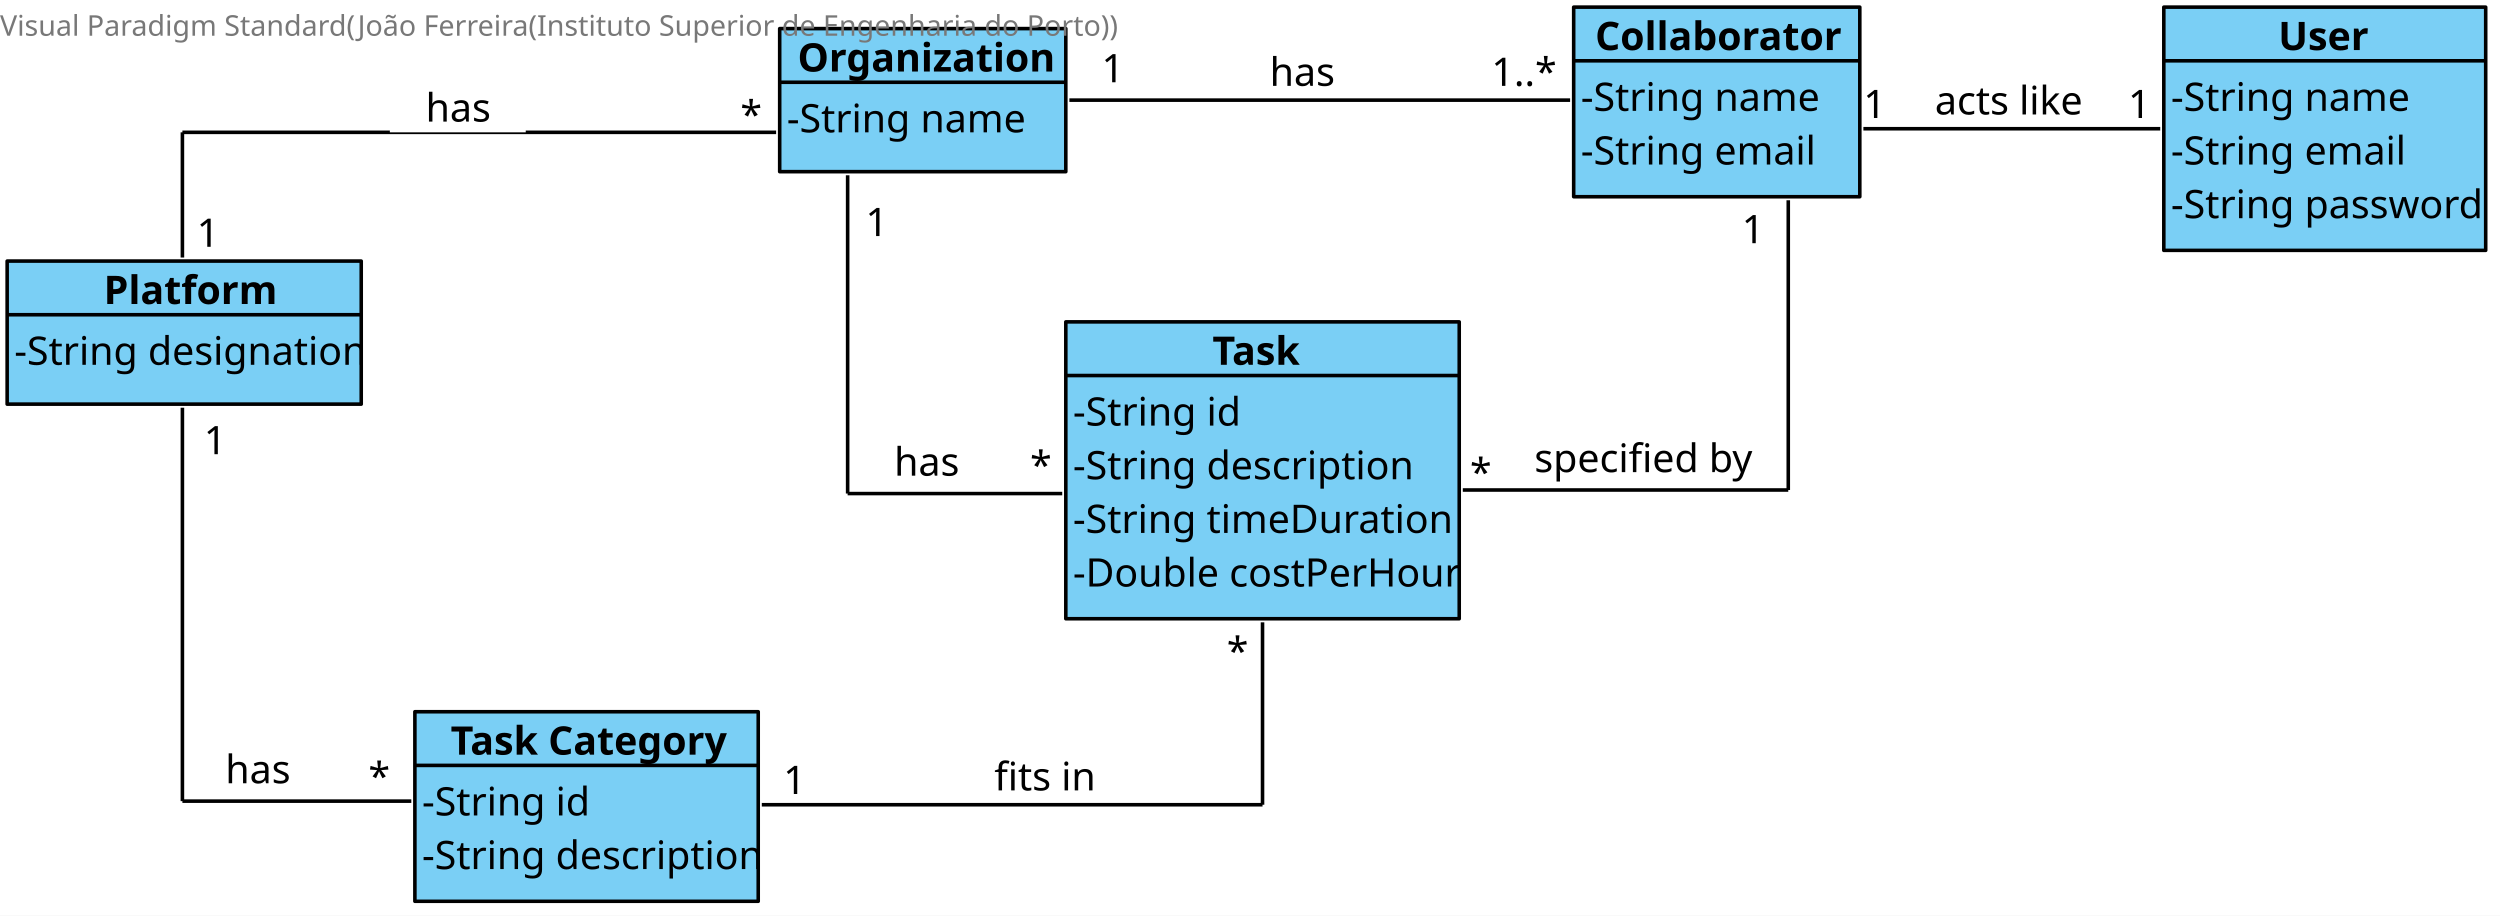
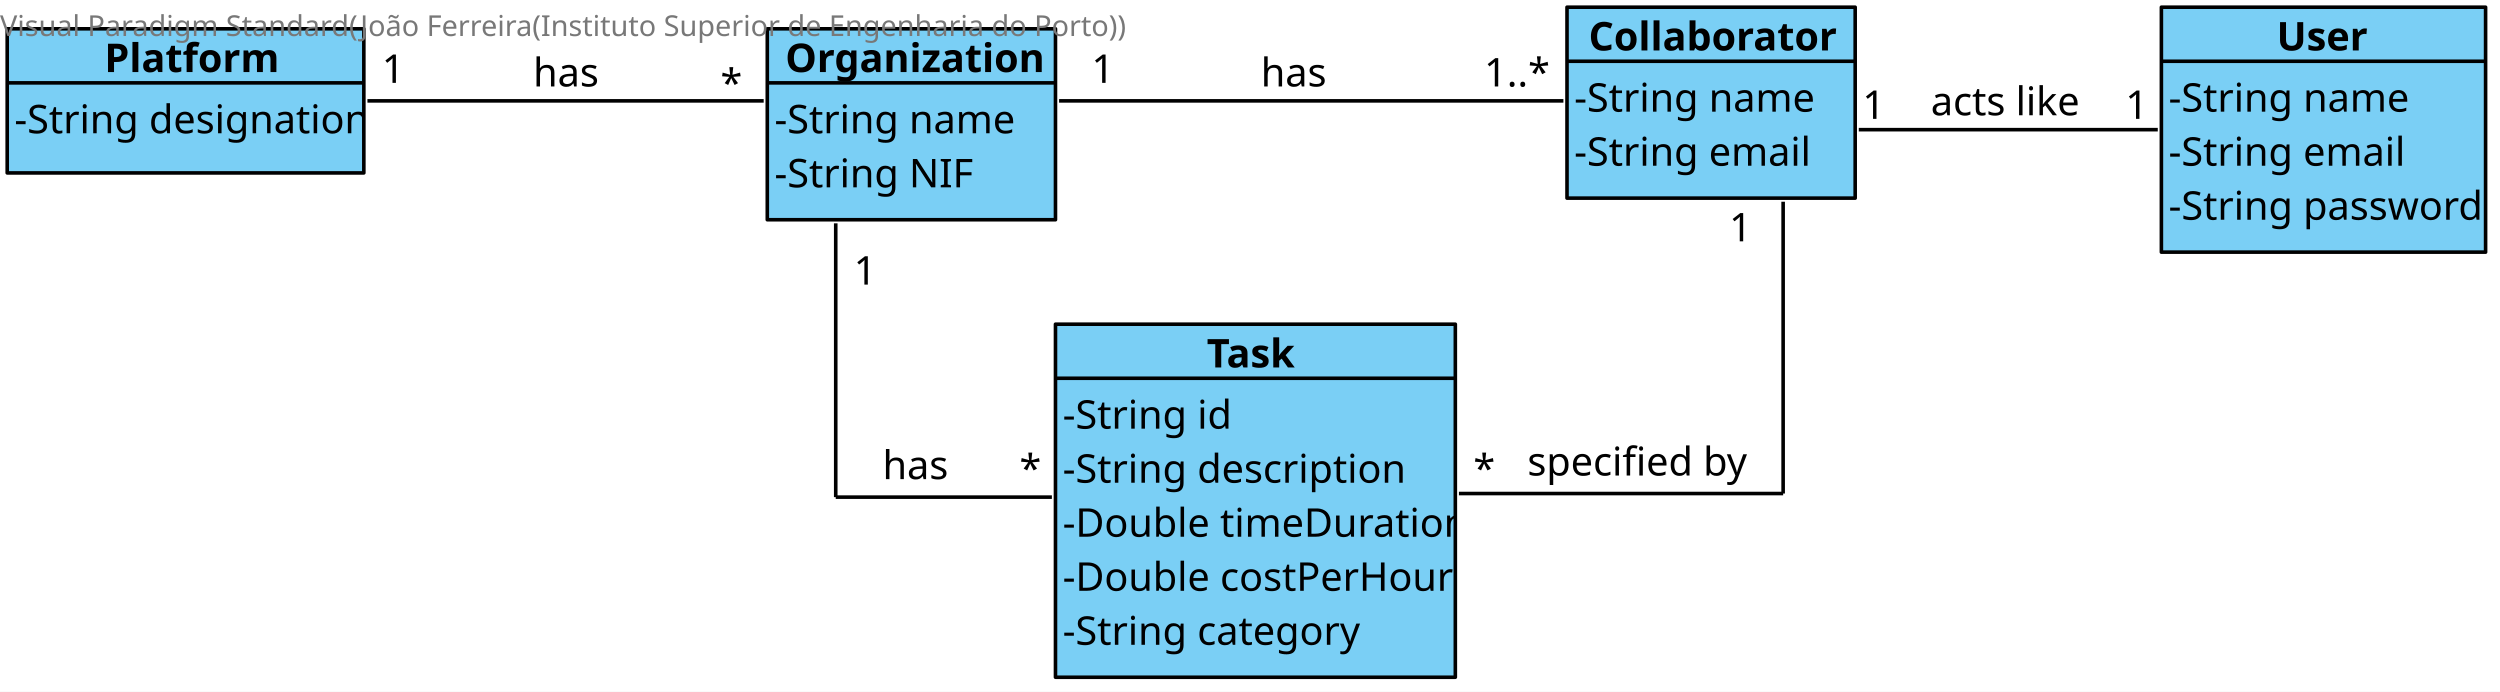
- <svg xmlns="http://www.w3.org/2000/svg" fill-opacity="0" color-rendering="auto" color-interpolation="auto" text-rendering="auto" stroke="rgb(0,0,0)" stroke-linecap="square" width="699" stroke-miterlimit="10" shape-rendering="auto" stroke-opacity="0" fill="rgb(0,0,0)" stroke-dasharray="none" font-weight="normal" stroke-width="1" height="256" font-family="'Dialog'" font-style="normal" stroke-linejoin="miter" font-size="12px" stroke-dashoffset="0" image-rendering="auto">
+ <svg xmlns="http://www.w3.org/2000/svg" fill-opacity="0" color-rendering="auto" color-interpolation="auto" text-rendering="auto" stroke="rgb(0,0,0)" stroke-linecap="square" width="694" stroke-miterlimit="10" shape-rendering="auto" stroke-opacity="0" fill="rgb(0,0,0)" stroke-dasharray="none" font-weight="normal" stroke-width="1" height="192" font-family="'Dialog'" font-style="normal" stroke-linejoin="miter" font-size="12px" stroke-dashoffset="0" image-rendering="auto">
  <defs id="genericDefs" />
  <g>
    <defs id="defs1">
      <clipPath clipPathUnits="userSpaceOnUse" id="clipPath1">
-         <path d="M-7 -7 L121 -7 L121 94 L-7 94 L-7 -7 Z" />
+         <path d="M-7 -7 L122 -7 L122 109 L-7 109 L-7 -7 Z" />
      </clipPath>
      <clipPath clipPathUnits="userSpaceOnUse" id="clipPath2">
-         <path d="M0 0 L0 68 L110 68 L110 0 Z" />
+         <path d="M0 0 L0 83 L111 83 L111 0 Z" />
      </clipPath>
      <clipPath clipPathUnits="userSpaceOnUse" id="clipPath3">
-         <path d="M0 0 L0 15 L110 15 L110 0 Z" />
+         <path d="M0 0 L0 15 L111 15 L111 0 Z" />
      </clipPath>
      <clipPath clipPathUnits="userSpaceOnUse" id="clipPath4">
        <path d="M-7 -7 L110 -7 L110 51 L-7 51 L-7 -7 Z" />
      </clipPath>
      <clipPath clipPathUnits="userSpaceOnUse" id="clipPath5">
        <path d="M0 0 L0 25 L99 25 L99 0 Z" />
      </clipPath>
      <clipPath clipPathUnits="userSpaceOnUse" id="clipPath6">
        <path d="M0 0 L0 15 L99 15 L99 0 Z" />
      </clipPath>
      <clipPath clipPathUnits="userSpaceOnUse" id="clipPath7">
-         <path d="M-7 -7 L91 -7 L91 51 L-7 51 L-7 -7 Z" />
+         <path d="M-7 -7 L91 -7 L91 64 L-7 64 L-7 -7 Z" />
      </clipPath>
      <clipPath clipPathUnits="userSpaceOnUse" id="clipPath8">
-         <path d="M0 0 L0 25 L80 25 L80 0 Z" />
+         <path d="M0 0 L0 38 L80 38 L80 0 Z" />
      </clipPath>
      <clipPath clipPathUnits="userSpaceOnUse" id="clipPath9">
        <path d="M0 0 L0 15 L80 15 L80 0 Z" />
      </clipPath>
      <clipPath clipPathUnits="userSpaceOnUse" id="clipPath10">
-         <path d="M-7 -7 L91 -7 L91 64 L-7 64 L-7 -7 Z" />
+         <path d="M-7 -7 L101 -7 L101 79 L-7 79 L-7 -7 Z" />
      </clipPath>
      <clipPath clipPathUnits="userSpaceOnUse" id="clipPath11">
-         <path d="M0 0 L0 38 L80 38 L80 0 Z" />
+         <path d="M0 0 L0 53 L90 53 L90 0 Z" />
      </clipPath>
      <clipPath clipPathUnits="userSpaceOnUse" id="clipPath12">
-         <path d="M-7 -7 L101 -7 L101 79 L-7 79 L-7 -7 Z" />
+         <path d="M0 0 L0 15 L90 15 L90 0 Z" />
      </clipPath>
      <clipPath clipPathUnits="userSpaceOnUse" id="clipPath13">
-         <path d="M0 0 L0 53 L90 53 L90 0 Z" />
+         <path d="M-7 -7 L38 -7 L38 26 L-7 26 L-7 -7 Z" />
      </clipPath>
      <clipPath clipPathUnits="userSpaceOnUse" id="clipPath14">
-         <path d="M0 0 L0 15 L90 15 L90 0 Z" />
+         <path d="M0 0 L0 15 L27 15 L27 0 Z" />
      </clipPath>
      <clipPath clipPathUnits="userSpaceOnUse" id="clipPath15">
-         <path d="M-7 -7 L107 -7 L107 64 L-7 64 L-7 -7 Z" />
+         <path d="M-7 -7 L36 -7 L36 26 L-7 26 L-7 -7 Z" />
      </clipPath>
      <clipPath clipPathUnits="userSpaceOnUse" id="clipPath16">
-         <path d="M0 0 L0 38 L96 38 L96 0 Z" />
+         <path d="M0 0 L0 15 L25 15 L25 0 Z" />
      </clipPath>
      <clipPath clipPathUnits="userSpaceOnUse" id="clipPath17">
-         <path d="M0 0 L0 15 L96 15 L96 0 Z" />
+         <path d="M-7 -7 L48 -7 L48 26 L-7 26 L-7 -7 Z" />
      </clipPath>
      <clipPath clipPathUnits="userSpaceOnUse" id="clipPath18">
-         <path d="M-7 -7 L38 -7 L38 26 L-7 26 L-7 -7 Z" />
+         <path d="M0 0 L0 15 L37 15 L37 0 Z" />
      </clipPath>
      <clipPath clipPathUnits="userSpaceOnUse" id="clipPath19">
-         <path d="M0 0 L0 15 L27 15 L27 0 Z" />
+         <path d="M0 0 L214 0 L214 104 L0 104 L0 0 Z" />
      </clipPath>
      <clipPath clipPathUnits="userSpaceOnUse" id="clipPath20">
-         <path d="M-7 -7 L36 -7 L36 26 L-7 26 L-7 -7 Z" />
+         <path d="M124 34 L124 49 L86 49 L86 34 ZM0 0 L0 104 L214 104 L214 0 Z" />
      </clipPath>
      <clipPath clipPathUnits="userSpaceOnUse" id="clipPath21">
-         <path d="M0 0 L0 15 L25 15 L25 0 Z" />
+         <path d="M0 0 L244 0 L244 104 L0 104 L0 0 Z" />
      </clipPath>
      <clipPath clipPathUnits="userSpaceOnUse" id="clipPath22">
-         <path d="M-7 -7 L48 -7 L48 26 L-7 26 L-7 -7 Z" />
+         <path d="M134 34 L134 49 L96 49 L96 34 ZM0 0 L0 104 L244 104 L244 0 Z" />
      </clipPath>
      <clipPath clipPathUnits="userSpaceOnUse" id="clipPath23">
-         <path d="M0 0 L0 15 L37 15 L37 0 Z" />
+         <path d="M0 0 L187 0 L187 104 L0 104 L0 0 Z" />
      </clipPath>
      <clipPath clipPathUnits="userSpaceOnUse" id="clipPath24">
-         <path d="M0 0 L270 0 L270 139 L0 139 L0 0 Z" />
+         <path d="M120 34 L120 49 L60 49 L60 34 ZM0 0 L0 104 L187 104 L187 0 Z" />
      </clipPath>
      <clipPath clipPathUnits="userSpaceOnUse" id="clipPath25">
-         <path d="M146 35 L146 50 L108 50 L108 35 ZM0 0 L0 139 L239 139 L239 134 L270 134 L270 0 Z" />
+         <path d="M0 0 L164 0 L164 180 L0 180 L0 0 Z" />
      </clipPath>
      <clipPath clipPathUnits="userSpaceOnUse" id="clipPath26">
-         <path d="M0 0 L244 0 L244 104 L0 104 L0 0 Z" />
+         <path d="M91 109 L91 124 L53 124 L53 109 ZM0 0 L0 180 L164 180 L164 15 L158 15 L158 0 Z" />
      </clipPath>
      <clipPath clipPathUnits="userSpaceOnUse" id="clipPath27">
-         <path d="M134 34 L134 49 L96 49 L96 34 ZM0 0 L0 104 L244 104 L244 0 Z" />
+         <path d="M0 0 L194 0 L194 185 L0 185 L0 0 Z" />
      </clipPath>
      <clipPath clipPathUnits="userSpaceOnUse" id="clipPath28">
-         <path d="M0 0 L187 0 L187 104 L0 104 L0 0 Z" />
+         <path d="M139 114 L139 129 L60 129 L60 114 ZM0 0 L0 6 L23 6 L23 21 L0 21 L0 185 L194 185 L194 29 L171 29 L171 14 L194 14 L194 0 Z" />
      </clipPath>
      <clipPath clipPathUnits="userSpaceOnUse" id="clipPath29">
-         <path d="M120 34 L120 49 L60 49 L60 34 ZM0 0 L0 104 L187 104 L187 0 Z" />
+         <path d="M-79 -15 L158 -15 L158 30 L-79 30 L-79 -15 Z" />
      </clipPath>
      <clipPath clipPathUnits="userSpaceOnUse" id="clipPath30">
-         <path d="M0 0 L164 0 L164 193 L0 193 L0 0 Z" />
+         <path d="M-38 -15 L76 -15 L76 30 L-38 30 L-38 -15 Z" />
      </clipPath>
      <clipPath clipPathUnits="userSpaceOnUse" id="clipPath31">
-         <path d="M91 122 L91 137 L53 137 L53 122 ZM0 0 L0 193 L164 193 L164 28 L158 28 L158 13 L164 13 L164 0 Z" />
-       </clipPath>
-       <clipPath clipPathUnits="userSpaceOnUse" id="clipPath32">
-         <path d="M0 0 L195 0 L195 185 L0 185 L0 0 Z" />
-       </clipPath>
-       <clipPath clipPathUnits="userSpaceOnUse" id="clipPath33">
-         <path d="M140 114 L140 129 L61 129 L61 114 ZM0 0 L0 6 L24 6 L24 21 L0 21 L0 185 L195 185 L195 29 L172 29 L172 14 L195 14 L195 0 Z" />
-       </clipPath>
-       <clipPath clipPathUnits="userSpaceOnUse" id="clipPath34">
-         <path d="M0 0 L168 0 L168 214 L0 214 L0 0 Z" />
-       </clipPath>
-       <clipPath clipPathUnits="userSpaceOnUse" id="clipPath35">
-         <path d="M90 143 L90 158 L52 158 L52 143 ZM0 0 L0 214 L168 214 L168 0 Z" />
-       </clipPath>
-       <clipPath clipPathUnits="userSpaceOnUse" id="clipPath36">
-         <path d="M0 0 L244 0 L244 155 L0 155 L0 0 Z" />
-       </clipPath>
-       <clipPath clipPathUnits="userSpaceOnUse" id="clipPath37">
-         <path d="M151 85 L151 100 L105 100 L105 85 ZM0 0 L0 155 L244 155 L244 0 L115 0 L115 12 L77 12 L77 0 Z" />
-       </clipPath>
-       <clipPath clipPathUnits="userSpaceOnUse" id="clipPath38">
-         <path d="M-46 -15 L92 -15 L92 30 L-46 30 L-46 -15 Z" />
-       </clipPath>
-       <clipPath clipPathUnits="userSpaceOnUse" id="clipPath39">
-         <path d="M-38 -15 L76 -15 L76 30 L-38 30 L-38 -15 Z" />
-       </clipPath>
-       <clipPath clipPathUnits="userSpaceOnUse" id="clipPath40">
-         <path d="M-79 -15 L158 -15 L158 30 L-79 30 L-79 -15 Z" />
-       </clipPath>
-       <clipPath clipPathUnits="userSpaceOnUse" id="clipPath41">
        <path d="M-60 -15 L120 -15 L120 30 L-60 30 L-60 -15 Z" />
      </clipPath>
    </defs>
    <g fill="white" text-rendering="geometricPrecision" fill-opacity="1" stroke-opacity="1" stroke="white">
-       <rect x="0" width="699" height="256" y="0" stroke="none" />
-     </g>
-     <g font-size="11px" transform="translate(298,90)" fill-opacity="1" fill="rgb(122,207,245)" text-rendering="geometricPrecision" image-rendering="optimizeQuality" font-family="sans-serif" stroke="rgb(122,207,245)" font-weight="bold" stroke-opacity="1">
-       <rect x="0" width="110" height="83" y="0" clip-path="url(#clipPath1)" stroke="none" />
-     </g>
-     <g fill-opacity="1" text-rendering="geometricPrecision" stroke="black" stroke-linecap="butt" transform="translate(298,90)" stroke-miterlimit="0" stroke-opacity="1" fill="black" font-weight="bold" font-family="sans-serif" stroke-linejoin="round" font-size="11px" image-rendering="optimizeQuality">
-       <rect fill="none" x="0" width="110" height="83" y="0" clip-path="url(#clipPath1)" />
-       <line y2="15" fill="none" x1="0" clip-path="url(#clipPath1)" x2="110" y1="15" />
-     </g>
-     <g font-size="11px" transform="matrix(1,0,0,1,298,105)" fill-opacity="1" fill="black" text-rendering="geometricPrecision" image-rendering="optimizeQuality" font-family="sans-serif" stroke="black" stroke-opacity="1">
+       <rect x="0" width="694" height="192" y="0" stroke="none" />
+     </g>
+     <g font-size="11px" transform="translate(293,90)" fill-opacity="1" fill="rgb(122,207,245)" text-rendering="geometricPrecision" image-rendering="optimizeQuality" font-family="sans-serif" stroke="rgb(122,207,245)" font-weight="bold" stroke-opacity="1">
+       <rect x="0" width="111" height="98" y="0" clip-path="url(#clipPath1)" stroke="none" />
+     </g>
+     <g fill-opacity="1" text-rendering="geometricPrecision" stroke="black" stroke-linecap="butt" transform="translate(293,90)" stroke-miterlimit="0" stroke-opacity="1" fill="black" font-weight="bold" font-family="sans-serif" stroke-linejoin="round" font-size="11px" image-rendering="optimizeQuality">
+       <rect fill="none" x="0" width="111" height="98" y="0" clip-path="url(#clipPath1)" />
+       <line y2="15" fill="none" x1="0" clip-path="url(#clipPath1)" x2="111" y1="15" />
+     </g>
+     <g font-size="11px" transform="matrix(1,0,0,1,293,105)" fill-opacity="1" fill="black" text-rendering="geometricPrecision" image-rendering="optimizeQuality" font-family="sans-serif" stroke="black" stroke-opacity="1">
      <text x="2" xml:space="preserve" y="14" clip-path="url(#clipPath2)" stroke="none">-String id</text>
    </g>
-     <g font-size="11px" transform="matrix(1,0,0,1,298,105)" fill-opacity="1" fill="black" text-rendering="geometricPrecision" image-rendering="optimizeQuality" font-family="sans-serif" stroke="black" stroke-opacity="1">
+     <g font-size="11px" transform="matrix(1,0,0,1,293,105)" fill-opacity="1" fill="black" text-rendering="geometricPrecision" image-rendering="optimizeQuality" font-family="sans-serif" stroke="black" stroke-opacity="1">
      <text x="2" xml:space="preserve" y="29" clip-path="url(#clipPath2)" stroke="none">-String description</text>
    </g>
-     <g font-size="11px" transform="matrix(1,0,0,1,298,105)" fill-opacity="1" fill="black" text-rendering="geometricPrecision" image-rendering="optimizeQuality" font-family="sans-serif" stroke="black" stroke-opacity="1">
-       <text x="2" xml:space="preserve" y="44" clip-path="url(#clipPath2)" stroke="none">-String timeDuration</text>
-     </g>
-     <g font-size="11px" transform="matrix(1,0,0,1,298,105)" fill-opacity="1" fill="black" text-rendering="geometricPrecision" image-rendering="optimizeQuality" font-family="sans-serif" stroke="black" stroke-opacity="1">
+     <g font-size="11px" transform="matrix(1,0,0,1,293,105)" fill-opacity="1" fill="black" text-rendering="geometricPrecision" image-rendering="optimizeQuality" font-family="sans-serif" stroke="black" stroke-opacity="1">
+       <text x="2" xml:space="preserve" y="44" clip-path="url(#clipPath2)" stroke="none">-Double timeDuration</text>
+     </g>
+     <g font-size="11px" transform="matrix(1,0,0,1,293,105)" fill-opacity="1" fill="black" text-rendering="geometricPrecision" image-rendering="optimizeQuality" font-family="sans-serif" stroke="black" stroke-opacity="1">
      <text x="2" xml:space="preserve" y="59" clip-path="url(#clipPath2)" stroke="none">-Double costPerHour</text>
    </g>
-     <g font-size="11px" transform="translate(298,90)" fill-opacity="1" fill="black" text-rendering="geometricPrecision" image-rendering="optimizeQuality" font-family="sans-serif" stroke="black" font-weight="bold" stroke-opacity="1">
-       <text x="41" xml:space="preserve" y="12" clip-path="url(#clipPath3)" stroke="none">Task</text>
-     </g>
-     <g font-size="11px" transform="translate(2,73)" fill-opacity="1" fill="rgb(122,207,245)" text-rendering="geometricPrecision" image-rendering="optimizeQuality" font-family="sans-serif" stroke="rgb(122,207,245)" font-weight="bold" stroke-opacity="1">
+     <g font-size="11px" transform="matrix(1,0,0,1,293,105)" fill-opacity="1" fill="black" text-rendering="geometricPrecision" image-rendering="optimizeQuality" font-family="sans-serif" stroke="black" stroke-opacity="1">
+       <text x="2" xml:space="preserve" y="74" clip-path="url(#clipPath2)" stroke="none">-String category</text>
+     </g>
+     <g font-size="11px" transform="translate(293,90)" fill-opacity="1" fill="black" text-rendering="geometricPrecision" image-rendering="optimizeQuality" font-family="sans-serif" stroke="black" font-weight="bold" stroke-opacity="1">
+       <text x="42" xml:space="preserve" y="12" clip-path="url(#clipPath3)" stroke="none">Task</text>
+     </g>
+     <g font-size="11px" transform="translate(2,8)" fill-opacity="1" fill="rgb(122,207,245)" text-rendering="geometricPrecision" image-rendering="optimizeQuality" font-family="sans-serif" stroke="rgb(122,207,245)" font-weight="bold" stroke-opacity="1">
      <rect x="0" width="99" height="40" y="0" clip-path="url(#clipPath4)" stroke="none" />
    </g>
-     <g fill-opacity="1" text-rendering="geometricPrecision" stroke="black" stroke-linecap="butt" transform="translate(2,73)" stroke-miterlimit="0" stroke-opacity="1" fill="black" font-weight="bold" font-family="sans-serif" stroke-linejoin="round" font-size="11px" image-rendering="optimizeQuality">
+     <g fill-opacity="1" text-rendering="geometricPrecision" stroke="black" stroke-linecap="butt" transform="translate(2,8)" stroke-miterlimit="0" stroke-opacity="1" fill="black" font-weight="bold" font-family="sans-serif" stroke-linejoin="round" font-size="11px" image-rendering="optimizeQuality">
      <rect fill="none" x="0" width="99" height="40" y="0" clip-path="url(#clipPath4)" />
      <line y2="15" fill="none" x1="0" clip-path="url(#clipPath4)" x2="99" y1="15" />
    </g>
-     <g font-size="11px" transform="matrix(1,0,0,1,2,88)" fill-opacity="1" fill="black" text-rendering="geometricPrecision" image-rendering="optimizeQuality" font-family="sans-serif" stroke="black" stroke-opacity="1">
+     <g font-size="11px" transform="matrix(1,0,0,1,2,23)" fill-opacity="1" fill="black" text-rendering="geometricPrecision" image-rendering="optimizeQuality" font-family="sans-serif" stroke="black" stroke-opacity="1">
      <text x="2" xml:space="preserve" y="14" clip-path="url(#clipPath5)" stroke="none">-String designation</text>
    </g>
-     <g font-size="11px" transform="translate(2,73)" fill-opacity="1" fill="black" text-rendering="geometricPrecision" image-rendering="optimizeQuality" font-family="sans-serif" stroke="black" font-weight="bold" stroke-opacity="1">
+     <g font-size="11px" transform="translate(2,8)" fill-opacity="1" fill="black" text-rendering="geometricPrecision" image-rendering="optimizeQuality" font-family="sans-serif" stroke="black" font-weight="bold" stroke-opacity="1">
      <text x="27" xml:space="preserve" y="12" clip-path="url(#clipPath6)" stroke="none">Platform</text>
    </g>
-     <g font-size="11px" transform="translate(218,8)" fill-opacity="1" fill="rgb(122,207,245)" text-rendering="geometricPrecision" image-rendering="optimizeQuality" font-family="sans-serif" stroke="rgb(122,207,245)" font-weight="bold" stroke-opacity="1">
-       <rect x="0" width="80" height="40" y="0" clip-path="url(#clipPath7)" stroke="none" />
-     </g>
-     <g fill-opacity="1" text-rendering="geometricPrecision" stroke="black" stroke-linecap="butt" transform="translate(218,8)" stroke-miterlimit="0" stroke-opacity="1" fill="black" font-weight="bold" font-family="sans-serif" stroke-linejoin="round" font-size="11px" image-rendering="optimizeQuality">
-       <rect fill="none" x="0" width="80" height="40" y="0" clip-path="url(#clipPath7)" />
+     <g font-size="11px" transform="translate(213,8)" fill-opacity="1" fill="rgb(122,207,245)" text-rendering="geometricPrecision" image-rendering="optimizeQuality" font-family="sans-serif" stroke="rgb(122,207,245)" font-weight="bold" stroke-opacity="1">
+       <rect x="0" width="80" height="53" y="0" clip-path="url(#clipPath7)" stroke="none" />
+     </g>
+     <g fill-opacity="1" text-rendering="geometricPrecision" stroke="black" stroke-linecap="butt" transform="translate(213,8)" stroke-miterlimit="0" stroke-opacity="1" fill="black" font-weight="bold" font-family="sans-serif" stroke-linejoin="round" font-size="11px" image-rendering="optimizeQuality">
+       <rect fill="none" x="0" width="80" height="53" y="0" clip-path="url(#clipPath7)" />
      <line y2="15" fill="none" x1="0" clip-path="url(#clipPath7)" x2="80" y1="15" />
    </g>
-     <g font-size="11px" transform="matrix(1,0,0,1,218,23)" fill-opacity="1" fill="black" text-rendering="geometricPrecision" image-rendering="optimizeQuality" font-family="sans-serif" stroke="black" stroke-opacity="1">
+     <g font-size="11px" transform="matrix(1,0,0,1,213,23)" fill-opacity="1" fill="black" text-rendering="geometricPrecision" image-rendering="optimizeQuality" font-family="sans-serif" stroke="black" stroke-opacity="1">
      <text x="2" xml:space="preserve" y="14" clip-path="url(#clipPath8)" stroke="none">-String name</text>
    </g>
-     <g font-size="11px" transform="translate(218,8)" fill-opacity="1" fill="black" text-rendering="geometricPrecision" image-rendering="optimizeQuality" font-family="sans-serif" stroke="black" font-weight="bold" stroke-opacity="1">
+     <g font-size="11px" transform="matrix(1,0,0,1,213,23)" fill-opacity="1" fill="black" text-rendering="geometricPrecision" image-rendering="optimizeQuality" font-family="sans-serif" stroke="black" stroke-opacity="1">
+       <text x="2" xml:space="preserve" y="29" clip-path="url(#clipPath8)" stroke="none">-String NIF</text>
+     </g>
+     <g font-size="11px" transform="translate(213,8)" fill-opacity="1" fill="black" text-rendering="geometricPrecision" image-rendering="optimizeQuality" font-family="sans-serif" stroke="black" font-weight="bold" stroke-opacity="1">
      <text x="5" xml:space="preserve" y="12" clip-path="url(#clipPath9)" stroke="none">Organization</text>
    </g>
-     <g font-size="11px" transform="translate(440,2)" fill-opacity="1" fill="rgb(122,207,245)" text-rendering="geometricPrecision" image-rendering="optimizeQuality" font-family="sans-serif" stroke="rgb(122,207,245)" font-weight="bold" stroke-opacity="1">
-       <rect x="0" width="80" height="53" y="0" clip-path="url(#clipPath10)" stroke="none" />
-     </g>
-     <g fill-opacity="1" text-rendering="geometricPrecision" stroke="black" stroke-linecap="butt" transform="translate(440,2)" stroke-miterlimit="0" stroke-opacity="1" fill="black" font-weight="bold" font-family="sans-serif" stroke-linejoin="round" font-size="11px" image-rendering="optimizeQuality">
-       <rect fill="none" x="0" width="80" height="53" y="0" clip-path="url(#clipPath10)" />
-       <line y2="15" fill="none" x1="0" clip-path="url(#clipPath10)" x2="80" y1="15" />
-     </g>
-     <g font-size="11px" transform="matrix(1,0,0,1,440,17)" fill-opacity="1" fill="black" text-rendering="geometricPrecision" image-rendering="optimizeQuality" font-family="sans-serif" stroke="black" stroke-opacity="1">
+     <g font-size="11px" transform="translate(435,2)" fill-opacity="1" fill="rgb(122,207,245)" text-rendering="geometricPrecision" image-rendering="optimizeQuality" font-family="sans-serif" stroke="rgb(122,207,245)" font-weight="bold" stroke-opacity="1">
+       <rect x="0" width="80" height="53" y="0" clip-path="url(#clipPath7)" stroke="none" />
+     </g>
+     <g fill-opacity="1" text-rendering="geometricPrecision" stroke="black" stroke-linecap="butt" transform="translate(435,2)" stroke-miterlimit="0" stroke-opacity="1" fill="black" font-weight="bold" font-family="sans-serif" stroke-linejoin="round" font-size="11px" image-rendering="optimizeQuality">
+       <rect fill="none" x="0" width="80" height="53" y="0" clip-path="url(#clipPath7)" />
+       <line y2="15" fill="none" x1="0" clip-path="url(#clipPath7)" x2="80" y1="15" />
+     </g>
+     <g font-size="11px" transform="matrix(1,0,0,1,435,17)" fill-opacity="1" fill="black" text-rendering="geometricPrecision" image-rendering="optimizeQuality" font-family="sans-serif" stroke="black" stroke-opacity="1">
+       <text x="2" xml:space="preserve" y="14" clip-path="url(#clipPath8)" stroke="none">-String name</text>
+     </g>
+     <g font-size="11px" transform="matrix(1,0,0,1,435,17)" fill-opacity="1" fill="black" text-rendering="geometricPrecision" image-rendering="optimizeQuality" font-family="sans-serif" stroke="black" stroke-opacity="1">
+       <text x="2" xml:space="preserve" y="29" clip-path="url(#clipPath8)" stroke="none">-String email</text>
+     </g>
+     <g font-size="11px" transform="translate(435,2)" fill-opacity="1" fill="black" text-rendering="geometricPrecision" image-rendering="optimizeQuality" font-family="sans-serif" stroke="black" font-weight="bold" stroke-opacity="1">
+       <text x="6" xml:space="preserve" y="12" clip-path="url(#clipPath9)" stroke="none">Collaborator</text>
+     </g>
+     <g font-size="11px" transform="translate(600,2)" fill-opacity="1" fill="rgb(122,207,245)" text-rendering="geometricPrecision" image-rendering="optimizeQuality" font-family="sans-serif" stroke="rgb(122,207,245)" font-weight="bold" stroke-opacity="1">
+       <rect x="0" width="90" height="68" y="0" clip-path="url(#clipPath10)" stroke="none" />
+     </g>
+     <g fill-opacity="1" text-rendering="geometricPrecision" stroke="black" stroke-linecap="butt" transform="translate(600,2)" stroke-miterlimit="0" stroke-opacity="1" fill="black" font-weight="bold" font-family="sans-serif" stroke-linejoin="round" font-size="11px" image-rendering="optimizeQuality">
+       <rect fill="none" x="0" width="90" height="68" y="0" clip-path="url(#clipPath10)" />
+       <line y2="15" fill="none" x1="0" clip-path="url(#clipPath10)" x2="90" y1="15" />
+     </g>
+     <g font-size="11px" transform="matrix(1,0,0,1,600,17)" fill-opacity="1" fill="black" text-rendering="geometricPrecision" image-rendering="optimizeQuality" font-family="sans-serif" stroke="black" stroke-opacity="1">
      <text x="2" xml:space="preserve" y="14" clip-path="url(#clipPath11)" stroke="none">-String name</text>
    </g>
-     <g font-size="11px" transform="matrix(1,0,0,1,440,17)" fill-opacity="1" fill="black" text-rendering="geometricPrecision" image-rendering="optimizeQuality" font-family="sans-serif" stroke="black" stroke-opacity="1">
+     <g font-size="11px" transform="matrix(1,0,0,1,600,17)" fill-opacity="1" fill="black" text-rendering="geometricPrecision" image-rendering="optimizeQuality" font-family="sans-serif" stroke="black" stroke-opacity="1">
      <text x="2" xml:space="preserve" y="29" clip-path="url(#clipPath11)" stroke="none">-String email</text>
    </g>
-     <g font-size="11px" transform="translate(440,2)" fill-opacity="1" fill="black" text-rendering="geometricPrecision" image-rendering="optimizeQuality" font-family="sans-serif" stroke="black" font-weight="bold" stroke-opacity="1">
-       <text x="6" xml:space="preserve" y="12" clip-path="url(#clipPath9)" stroke="none">Collaborator</text>
-     </g>
-     <g font-size="11px" transform="translate(605,2)" fill-opacity="1" fill="rgb(122,207,245)" text-rendering="geometricPrecision" image-rendering="optimizeQuality" font-family="sans-serif" stroke="rgb(122,207,245)" font-weight="bold" stroke-opacity="1">
-       <rect x="0" width="90" height="68" y="0" clip-path="url(#clipPath12)" stroke="none" />
-     </g>
-     <g fill-opacity="1" text-rendering="geometricPrecision" stroke="black" stroke-linecap="butt" transform="translate(605,2)" stroke-miterlimit="0" stroke-opacity="1" fill="black" font-weight="bold" font-family="sans-serif" stroke-linejoin="round" font-size="11px" image-rendering="optimizeQuality">
-       <rect fill="none" x="0" width="90" height="68" y="0" clip-path="url(#clipPath12)" />
-       <line y2="15" fill="none" x1="0" clip-path="url(#clipPath12)" x2="90" y1="15" />
-     </g>
-     <g font-size="11px" transform="matrix(1,0,0,1,605,17)" fill-opacity="1" fill="black" text-rendering="geometricPrecision" image-rendering="optimizeQuality" font-family="sans-serif" stroke="black" stroke-opacity="1">
-       <text x="2" xml:space="preserve" y="14" clip-path="url(#clipPath13)" stroke="none">-String name</text>
-     </g>
-     <g font-size="11px" transform="matrix(1,0,0,1,605,17)" fill-opacity="1" fill="black" text-rendering="geometricPrecision" image-rendering="optimizeQuality" font-family="sans-serif" stroke="black" stroke-opacity="1">
-       <text x="2" xml:space="preserve" y="29" clip-path="url(#clipPath13)" stroke="none">-String email</text>
-     </g>
-     <g font-size="11px" transform="matrix(1,0,0,1,605,17)" fill-opacity="1" fill="black" text-rendering="geometricPrecision" image-rendering="optimizeQuality" font-family="sans-serif" stroke="black" stroke-opacity="1">
-       <text x="2" xml:space="preserve" y="44" clip-path="url(#clipPath13)" stroke="none">-String password</text>
-     </g>
-     <g font-size="11px" transform="translate(605,2)" fill-opacity="1" fill="black" text-rendering="geometricPrecision" image-rendering="optimizeQuality" font-family="sans-serif" stroke="black" font-weight="bold" stroke-opacity="1">
-       <text x="32" xml:space="preserve" y="12" clip-path="url(#clipPath14)" stroke="none">User</text>
-     </g>
-     <g font-size="11px" transform="translate(116,199)" fill-opacity="1" fill="rgb(122,207,245)" text-rendering="geometricPrecision" image-rendering="optimizeQuality" font-family="sans-serif" stroke="rgb(122,207,245)" font-weight="bold" stroke-opacity="1">
-       <rect x="0" width="96" height="53" y="0" clip-path="url(#clipPath15)" stroke="none" />
-     </g>
-     <g fill-opacity="1" text-rendering="geometricPrecision" stroke="black" stroke-linecap="butt" transform="translate(116,199)" stroke-miterlimit="0" stroke-opacity="1" fill="black" font-weight="bold" font-family="sans-serif" stroke-linejoin="round" font-size="11px" image-rendering="optimizeQuality">
-       <rect fill="none" x="0" width="96" height="53" y="0" clip-path="url(#clipPath15)" />
-       <line y2="15" fill="none" x1="0" clip-path="url(#clipPath15)" x2="96" y1="15" />
-     </g>
-     <g font-size="11px" transform="matrix(1,0,0,1,116,214)" fill-opacity="1" fill="black" text-rendering="geometricPrecision" image-rendering="optimizeQuality" font-family="sans-serif" stroke="black" stroke-opacity="1">
-       <text x="2" xml:space="preserve" y="14" clip-path="url(#clipPath16)" stroke="none">-String id</text>
-     </g>
-     <g font-size="11px" transform="matrix(1,0,0,1,116,214)" fill-opacity="1" fill="black" text-rendering="geometricPrecision" image-rendering="optimizeQuality" font-family="sans-serif" stroke="black" stroke-opacity="1">
-       <text x="2" xml:space="preserve" y="29" clip-path="url(#clipPath16)" stroke="none">-String description</text>
-     </g>
-     <g font-size="11px" transform="translate(116,199)" fill-opacity="1" fill="black" text-rendering="geometricPrecision" image-rendering="optimizeQuality" font-family="sans-serif" stroke="black" font-weight="bold" stroke-opacity="1">
-       <text x="10" xml:space="preserve" y="12" clip-path="url(#clipPath17)" stroke="none">Task Category</text>
-     </g>
-     <g font-size="11px" transform="translate(45,57)" fill-opacity="1" fill="black" text-rendering="geometricPrecision" image-rendering="optimizeQuality" font-family="sans-serif" stroke="black" stroke-opacity="1">
-       <text x="10" xml:space="preserve" y="12" clip-path="url(#clipPath19)" stroke="none">1</text>
-     </g>
-     <g font-size="11px" transform="translate(197,24)" fill-opacity="1" fill="black" text-rendering="geometricPrecision" image-rendering="optimizeQuality" font-family="sans-serif" stroke="black" stroke-opacity="1">
-       <text x="10" xml:space="preserve" y="12" clip-path="url(#clipPath21)" stroke="none">*</text>
-     </g>
-     <g font-size="11px" transform="translate(585,21)" fill-opacity="1" fill="black" text-rendering="geometricPrecision" image-rendering="optimizeQuality" font-family="sans-serif" stroke="black" stroke-opacity="1">
-       <text x="10" xml:space="preserve" y="12" clip-path="url(#clipPath19)" stroke="none">1</text>
-     </g>
-     <g font-size="11px" transform="translate(298,11)" fill-opacity="1" fill="black" text-rendering="geometricPrecision" image-rendering="optimizeQuality" font-family="sans-serif" stroke="black" stroke-opacity="1">
-       <text x="10" xml:space="preserve" y="12" clip-path="url(#clipPath19)" stroke="none">1</text>
-     </g>
-     <g font-size="11px" transform="translate(278,122)" fill-opacity="1" fill="black" text-rendering="geometricPrecision" image-rendering="optimizeQuality" font-family="sans-serif" stroke="black" stroke-opacity="1">
-       <text x="10" xml:space="preserve" y="12" clip-path="url(#clipPath21)" stroke="none">*</text>
-     </g>
-     <g font-size="11px" transform="translate(407,12)" fill-opacity="1" fill="black" text-rendering="geometricPrecision" image-rendering="optimizeQuality" font-family="sans-serif" stroke="black" stroke-opacity="1">
-       <text x="10" xml:space="preserve" y="12" clip-path="url(#clipPath23)" stroke="none">1..*</text>
-     </g>
-     <g font-size="11px" transform="translate(232,54)" fill-opacity="1" fill="black" text-rendering="geometricPrecision" image-rendering="optimizeQuality" font-family="sans-serif" stroke="black" stroke-opacity="1">
-       <text x="10" xml:space="preserve" y="12" clip-path="url(#clipPath19)" stroke="none">1</text>
-     </g>
-     <g font-size="11px" transform="translate(511,21)" fill-opacity="1" fill="black" text-rendering="geometricPrecision" image-rendering="optimizeQuality" font-family="sans-serif" stroke="black" stroke-opacity="1">
-       <text x="10" xml:space="preserve" y="12" clip-path="url(#clipPath19)" stroke="none">1</text>
-     </g>
-     <g font-size="11px" transform="translate(401,124)" fill-opacity="1" fill="black" text-rendering="geometricPrecision" image-rendering="optimizeQuality" font-family="sans-serif" stroke="black" stroke-opacity="1">
-       <text x="10" xml:space="preserve" y="12" clip-path="url(#clipPath21)" stroke="none">*</text>
-     </g>
-     <g font-size="11px" transform="translate(477,56)" fill-opacity="1" fill="black" text-rendering="geometricPrecision" image-rendering="optimizeQuality" font-family="sans-serif" stroke="black" stroke-opacity="1">
-       <text x="10" xml:space="preserve" y="12" clip-path="url(#clipPath19)" stroke="none">1</text>
-     </g>
-     <g font-size="11px" transform="translate(47,115)" fill-opacity="1" fill="black" text-rendering="geometricPrecision" image-rendering="optimizeQuality" font-family="sans-serif" stroke="black" stroke-opacity="1">
-       <text x="10" xml:space="preserve" y="12" clip-path="url(#clipPath19)" stroke="none">1</text>
-     </g>
-     <g font-size="11px" transform="translate(93,209)" fill-opacity="1" fill="black" text-rendering="geometricPrecision" image-rendering="optimizeQuality" font-family="sans-serif" stroke="black" stroke-opacity="1">
-       <text x="10" xml:space="preserve" y="12" clip-path="url(#clipPath21)" stroke="none">*</text>
-     </g>
-     <g font-size="11px" transform="translate(209,210)" fill-opacity="1" fill="black" text-rendering="geometricPrecision" image-rendering="optimizeQuality" font-family="sans-serif" stroke="black" stroke-opacity="1">
-       <text x="10" xml:space="preserve" y="12" clip-path="url(#clipPath19)" stroke="none">1</text>
-     </g>
-     <g font-size="11px" transform="translate(333,174)" fill-opacity="1" fill="black" text-rendering="geometricPrecision" image-rendering="optimizeQuality" font-family="sans-serif" stroke="black" stroke-opacity="1">
-       <text x="10" xml:space="preserve" y="12" clip-path="url(#clipPath21)" stroke="none">*</text>
-     </g>
-     <g stroke-linecap="butt" font-size="11px" transform="translate(1,-13)" fill-opacity="1" fill="black" text-rendering="geometricPrecision" image-rendering="optimizeQuality" font-family="sans-serif" stroke-linejoin="round" stroke="black" stroke-opacity="1">
-       <line y2="50" fill="none" x1="50" clip-path="url(#clipPath25)" x2="50" y1="85" />
-       <line y2="50" fill="none" x1="50" clip-path="url(#clipPath25)" x2="216" y1="50" />
-     </g>
-     <g stroke-linecap="butt" font-size="11px" transform="translate(249,-22)" fill-opacity="1" fill="black" text-rendering="geometricPrecision" image-rendering="optimizeQuality" font-family="sans-serif" stroke-linejoin="round" stroke="black" stroke-opacity="1">
-       <line y2="50" fill="none" x1="50" clip-path="url(#clipPath27)" x2="190" y1="50" />
-     </g>
-     <g stroke-linecap="butt" font-size="11px" transform="translate(471,-14)" fill-opacity="1" fill="black" text-rendering="geometricPrecision" image-rendering="optimizeQuality" font-family="sans-serif" stroke-linejoin="round" stroke="black" stroke-opacity="1">
-       <line y2="50" fill="none" x1="50" clip-path="url(#clipPath29)" x2="133" y1="50" />
-     </g>
-     <g stroke-linecap="butt" font-size="11px" transform="translate(187,-1)" fill-opacity="1" fill="black" text-rendering="geometricPrecision" image-rendering="optimizeQuality" font-family="sans-serif" stroke-linejoin="round" stroke="black" stroke-opacity="1">
-       <line y2="139" fill="none" x1="50" clip-path="url(#clipPath31)" x2="50" y1="50" />
-       <line y2="139" fill="none" x1="50" clip-path="url(#clipPath31)" x2="110" y1="139" />
-     </g>
-     <g stroke-linecap="butt" font-size="11px" transform="translate(359,6)" fill-opacity="1" fill="black" text-rendering="geometricPrecision" image-rendering="optimizeQuality" font-family="sans-serif" stroke-linejoin="round" stroke="black" stroke-opacity="1">
-       <line y2="131" fill="none" x1="50" clip-path="url(#clipPath33)" x2="141" y1="131" />
-       <line y2="50" fill="none" x1="141" clip-path="url(#clipPath33)" x2="141" y1="131" />
-     </g>
-     <g stroke-linecap="butt" font-size="11px" transform="translate(1,64)" fill-opacity="1" fill="black" text-rendering="geometricPrecision" image-rendering="optimizeQuality" font-family="sans-serif" stroke-linejoin="round" stroke="black" stroke-opacity="1">
-       <line y2="160" fill="none" x1="50" clip-path="url(#clipPath35)" x2="50" y1="50" />
-       <line y2="160" fill="none" x1="50" clip-path="url(#clipPath35)" x2="114" y1="160" />
-     </g>
-     <g stroke-linecap="butt" font-size="11px" transform="translate(163,124)" fill-opacity="1" fill="black" text-rendering="geometricPrecision" image-rendering="optimizeQuality" font-family="sans-serif" stroke-linejoin="round" stroke="black" stroke-opacity="1">
-       <line y2="101" fill="none" x1="50" clip-path="url(#clipPath37)" x2="190" y1="101" />
-       <line y2="50" fill="none" x1="190" clip-path="url(#clipPath37)" x2="190" y1="101" />
-     </g>
-     <g font-size="11px" transform="translate(268,209)" fill-opacity="1" fill="black" text-rendering="geometricPrecision" image-rendering="optimizeQuality" font-family="sans-serif" stroke="black" stroke-opacity="1">
-       <text x="10" xml:space="preserve" y="12" clip-path="url(#clipPath38)" stroke="none">fits in</text>
-     </g>
-     <g font-size="11px" transform="translate(53,207)" fill-opacity="1" fill="black" text-rendering="geometricPrecision" image-rendering="optimizeQuality" font-family="sans-serif" stroke="black" stroke-opacity="1">
-       <text x="10" xml:space="preserve" y="12" clip-path="url(#clipPath39)" stroke="none">has</text>
-     </g>
-     <g font-size="11px" transform="translate(420,120)" fill-opacity="1" fill="black" text-rendering="geometricPrecision" image-rendering="optimizeQuality" font-family="sans-serif" stroke="black" stroke-opacity="1">
-       <text x="9" xml:space="preserve" y="12" clip-path="url(#clipPath40)" stroke="none">specified by</text>
-     </g>
-     <g font-size="11px" transform="translate(240,121)" fill-opacity="1" fill="black" text-rendering="geometricPrecision" image-rendering="optimizeQuality" font-family="sans-serif" stroke="black" stroke-opacity="1">
-       <text x="10" xml:space="preserve" y="12" clip-path="url(#clipPath39)" stroke="none">has</text>
-     </g>
-     <g font-size="11px" transform="translate(531,20)" fill-opacity="1" fill="black" text-rendering="geometricPrecision" image-rendering="optimizeQuality" font-family="sans-serif" stroke="black" stroke-opacity="1">
-       <text x="10" xml:space="preserve" y="12" clip-path="url(#clipPath41)" stroke="none">acts like</text>
-     </g>
-     <g font-size="11px" transform="translate(345,12)" fill-opacity="1" fill="black" text-rendering="geometricPrecision" image-rendering="optimizeQuality" font-family="sans-serif" stroke="black" stroke-opacity="1">
-       <text x="10" xml:space="preserve" y="12" clip-path="url(#clipPath39)" stroke="none">has</text>
-     </g>
-     <g font-size="11px" transform="translate(109,22)" fill-opacity="1" fill="black" text-rendering="geometricPrecision" image-rendering="optimizeQuality" font-family="sans-serif" stroke="black" stroke-opacity="1">
-       <text x="10" xml:space="preserve" y="12" clip-path="url(#clipPath39)" stroke="none">has</text>
+     <g font-size="11px" transform="matrix(1,0,0,1,600,17)" fill-opacity="1" fill="black" text-rendering="geometricPrecision" image-rendering="optimizeQuality" font-family="sans-serif" stroke="black" stroke-opacity="1">
+       <text x="2" xml:space="preserve" y="44" clip-path="url(#clipPath11)" stroke="none">-String password</text>
+     </g>
+     <g font-size="11px" transform="translate(600,2)" fill-opacity="1" fill="black" text-rendering="geometricPrecision" image-rendering="optimizeQuality" font-family="sans-serif" stroke="black" font-weight="bold" stroke-opacity="1">
+       <text x="32" xml:space="preserve" y="12" clip-path="url(#clipPath12)" stroke="none">User</text>
+     </g>
+     <g font-size="11px" transform="translate(227,67)" fill-opacity="1" fill="black" text-rendering="geometricPrecision" image-rendering="optimizeQuality" font-family="sans-serif" stroke="black" stroke-opacity="1">
+       <text x="10" xml:space="preserve" y="12" clip-path="url(#clipPath14)" stroke="none">1</text>
+     </g>
+     <g font-size="11px" transform="translate(273,122)" fill-opacity="1" fill="black" text-rendering="geometricPrecision" image-rendering="optimizeQuality" font-family="sans-serif" stroke="black" stroke-opacity="1">
+       <text x="10" xml:space="preserve" y="12" clip-path="url(#clipPath16)" stroke="none">*</text>
+     </g>
+     <g font-size="11px" transform="translate(96,11)" fill-opacity="1" fill="black" text-rendering="geometricPrecision" image-rendering="optimizeQuality" font-family="sans-serif" stroke="black" stroke-opacity="1">
+       <text x="10" xml:space="preserve" y="12" clip-path="url(#clipPath14)" stroke="none">1</text>
+     </g>
+     <g font-size="11px" transform="translate(190,15)" fill-opacity="1" fill="black" text-rendering="geometricPrecision" image-rendering="optimizeQuality" font-family="sans-serif" stroke="black" stroke-opacity="1">
+       <text x="10" xml:space="preserve" y="12" clip-path="url(#clipPath16)" stroke="none">*</text>
+     </g>
+     <g font-size="11px" transform="translate(507,21)" fill-opacity="1" fill="black" text-rendering="geometricPrecision" image-rendering="optimizeQuality" font-family="sans-serif" stroke="black" stroke-opacity="1">
+       <text x="10" xml:space="preserve" y="12" clip-path="url(#clipPath14)" stroke="none">1</text>
+     </g>
+     <g font-size="11px" transform="translate(580,21)" fill-opacity="1" fill="black" text-rendering="geometricPrecision" image-rendering="optimizeQuality" font-family="sans-serif" stroke="black" stroke-opacity="1">
+       <text x="10" xml:space="preserve" y="12" clip-path="url(#clipPath14)" stroke="none">1</text>
+     </g>
+     <g font-size="11px" transform="translate(399,122)" fill-opacity="1" fill="black" text-rendering="geometricPrecision" image-rendering="optimizeQuality" font-family="sans-serif" stroke="black" stroke-opacity="1">
+       <text x="10" xml:space="preserve" y="12" clip-path="url(#clipPath16)" stroke="none">*</text>
+     </g>
+     <g font-size="11px" transform="translate(470,55)" fill-opacity="1" fill="black" text-rendering="geometricPrecision" image-rendering="optimizeQuality" font-family="sans-serif" stroke="black" stroke-opacity="1">
+       <text x="10" xml:space="preserve" y="12" clip-path="url(#clipPath14)" stroke="none">1</text>
+     </g>
+     <g font-size="11px" transform="translate(293,11)" fill-opacity="1" fill="black" text-rendering="geometricPrecision" image-rendering="optimizeQuality" font-family="sans-serif" stroke="black" stroke-opacity="1">
+       <text x="10" xml:space="preserve" y="12" clip-path="url(#clipPath14)" stroke="none">1</text>
+     </g>
+     <g font-size="11px" transform="translate(402,12)" fill-opacity="1" fill="black" text-rendering="geometricPrecision" image-rendering="optimizeQuality" font-family="sans-serif" stroke="black" stroke-opacity="1">
+       <text x="10" xml:space="preserve" y="12" clip-path="url(#clipPath18)" stroke="none">1..*</text>
+     </g>
+     <g stroke-linecap="butt" font-size="11px" transform="translate(52,-22)" fill-opacity="1" fill="black" text-rendering="geometricPrecision" image-rendering="optimizeQuality" font-family="sans-serif" stroke-linejoin="round" stroke="black" stroke-opacity="1">
+       <line y2="50" fill="none" x1="50" clip-path="url(#clipPath20)" x2="160" y1="50" />
+     </g>
+     <g stroke-linecap="butt" font-size="11px" transform="translate(244,-22)" fill-opacity="1" fill="black" text-rendering="geometricPrecision" image-rendering="optimizeQuality" font-family="sans-serif" stroke-linejoin="round" stroke="black" stroke-opacity="1">
+       <line y2="50" fill="none" x1="50" clip-path="url(#clipPath22)" x2="190" y1="50" />
+     </g>
+     <g stroke-linecap="butt" font-size="11px" transform="translate(466,-14)" fill-opacity="1" fill="black" text-rendering="geometricPrecision" image-rendering="optimizeQuality" font-family="sans-serif" stroke-linejoin="round" stroke="black" stroke-opacity="1">
+       <line y2="50" fill="none" x1="50" clip-path="url(#clipPath24)" x2="133" y1="50" />
+     </g>
+     <g stroke-linecap="butt" font-size="11px" transform="translate(182,12)" fill-opacity="1" fill="black" text-rendering="geometricPrecision" image-rendering="optimizeQuality" font-family="sans-serif" stroke-linejoin="round" stroke="black" stroke-opacity="1">
+       <line y2="126" fill="none" x1="50" clip-path="url(#clipPath26)" x2="50" y1="50" />
+       <line y2="126" fill="none" x1="50" clip-path="url(#clipPath26)" x2="110" y1="126" />
+     </g>
+     <g stroke-linecap="butt" font-size="11px" transform="translate(355,6)" fill-opacity="1" fill="black" text-rendering="geometricPrecision" image-rendering="optimizeQuality" font-family="sans-serif" stroke-linejoin="round" stroke="black" stroke-opacity="1">
+       <line y2="131" fill="none" x1="50" clip-path="url(#clipPath28)" x2="140" y1="131" />
+       <line y2="50" fill="none" x1="140" clip-path="url(#clipPath28)" x2="140" y1="131" />
+     </g>
+     <g font-size="11px" transform="translate(415,120)" fill-opacity="1" fill="black" text-rendering="geometricPrecision" image-rendering="optimizeQuality" font-family="sans-serif" stroke="black" stroke-opacity="1">
+       <text x="9" xml:space="preserve" y="12" clip-path="url(#clipPath29)" stroke="none">specified by</text>
+     </g>
+     <g font-size="11px" transform="translate(235,121)" fill-opacity="1" fill="black" text-rendering="geometricPrecision" image-rendering="optimizeQuality" font-family="sans-serif" stroke="black" stroke-opacity="1">
+       <text x="10" xml:space="preserve" y="12" clip-path="url(#clipPath30)" stroke="none">has</text>
+     </g>
+     <g font-size="11px" transform="translate(526,20)" fill-opacity="1" fill="black" text-rendering="geometricPrecision" image-rendering="optimizeQuality" font-family="sans-serif" stroke="black" stroke-opacity="1">
+       <text x="10" xml:space="preserve" y="12" clip-path="url(#clipPath31)" stroke="none">acts like</text>
+     </g>
+     <g font-size="11px" transform="translate(340,12)" fill-opacity="1" fill="black" text-rendering="geometricPrecision" image-rendering="optimizeQuality" font-family="sans-serif" stroke="black" stroke-opacity="1">
+       <text x="10" xml:space="preserve" y="12" clip-path="url(#clipPath30)" stroke="none">has</text>
+     </g>
+     <g font-size="11px" transform="translate(138,12)" fill-opacity="1" fill="black" text-rendering="geometricPrecision" image-rendering="optimizeQuality" font-family="sans-serif" stroke="black" stroke-opacity="1">
+       <text x="10" xml:space="preserve" y="12" clip-path="url(#clipPath30)" stroke="none">has</text>
    </g>
    <g font-size="8px" fill-opacity="1" fill="rgb(120,120,120)" text-rendering="geometricPrecision" image-rendering="optimizeQuality" stroke="rgb(120,120,120)" stroke-opacity="1">
      <text x="0" xml:space="preserve" y="10" stroke="none">Visual Paradigm Standard(João Ferreira(Instituto Superior de Engenharia do Porto))</text>
    </g>
  </g>
</svg>
